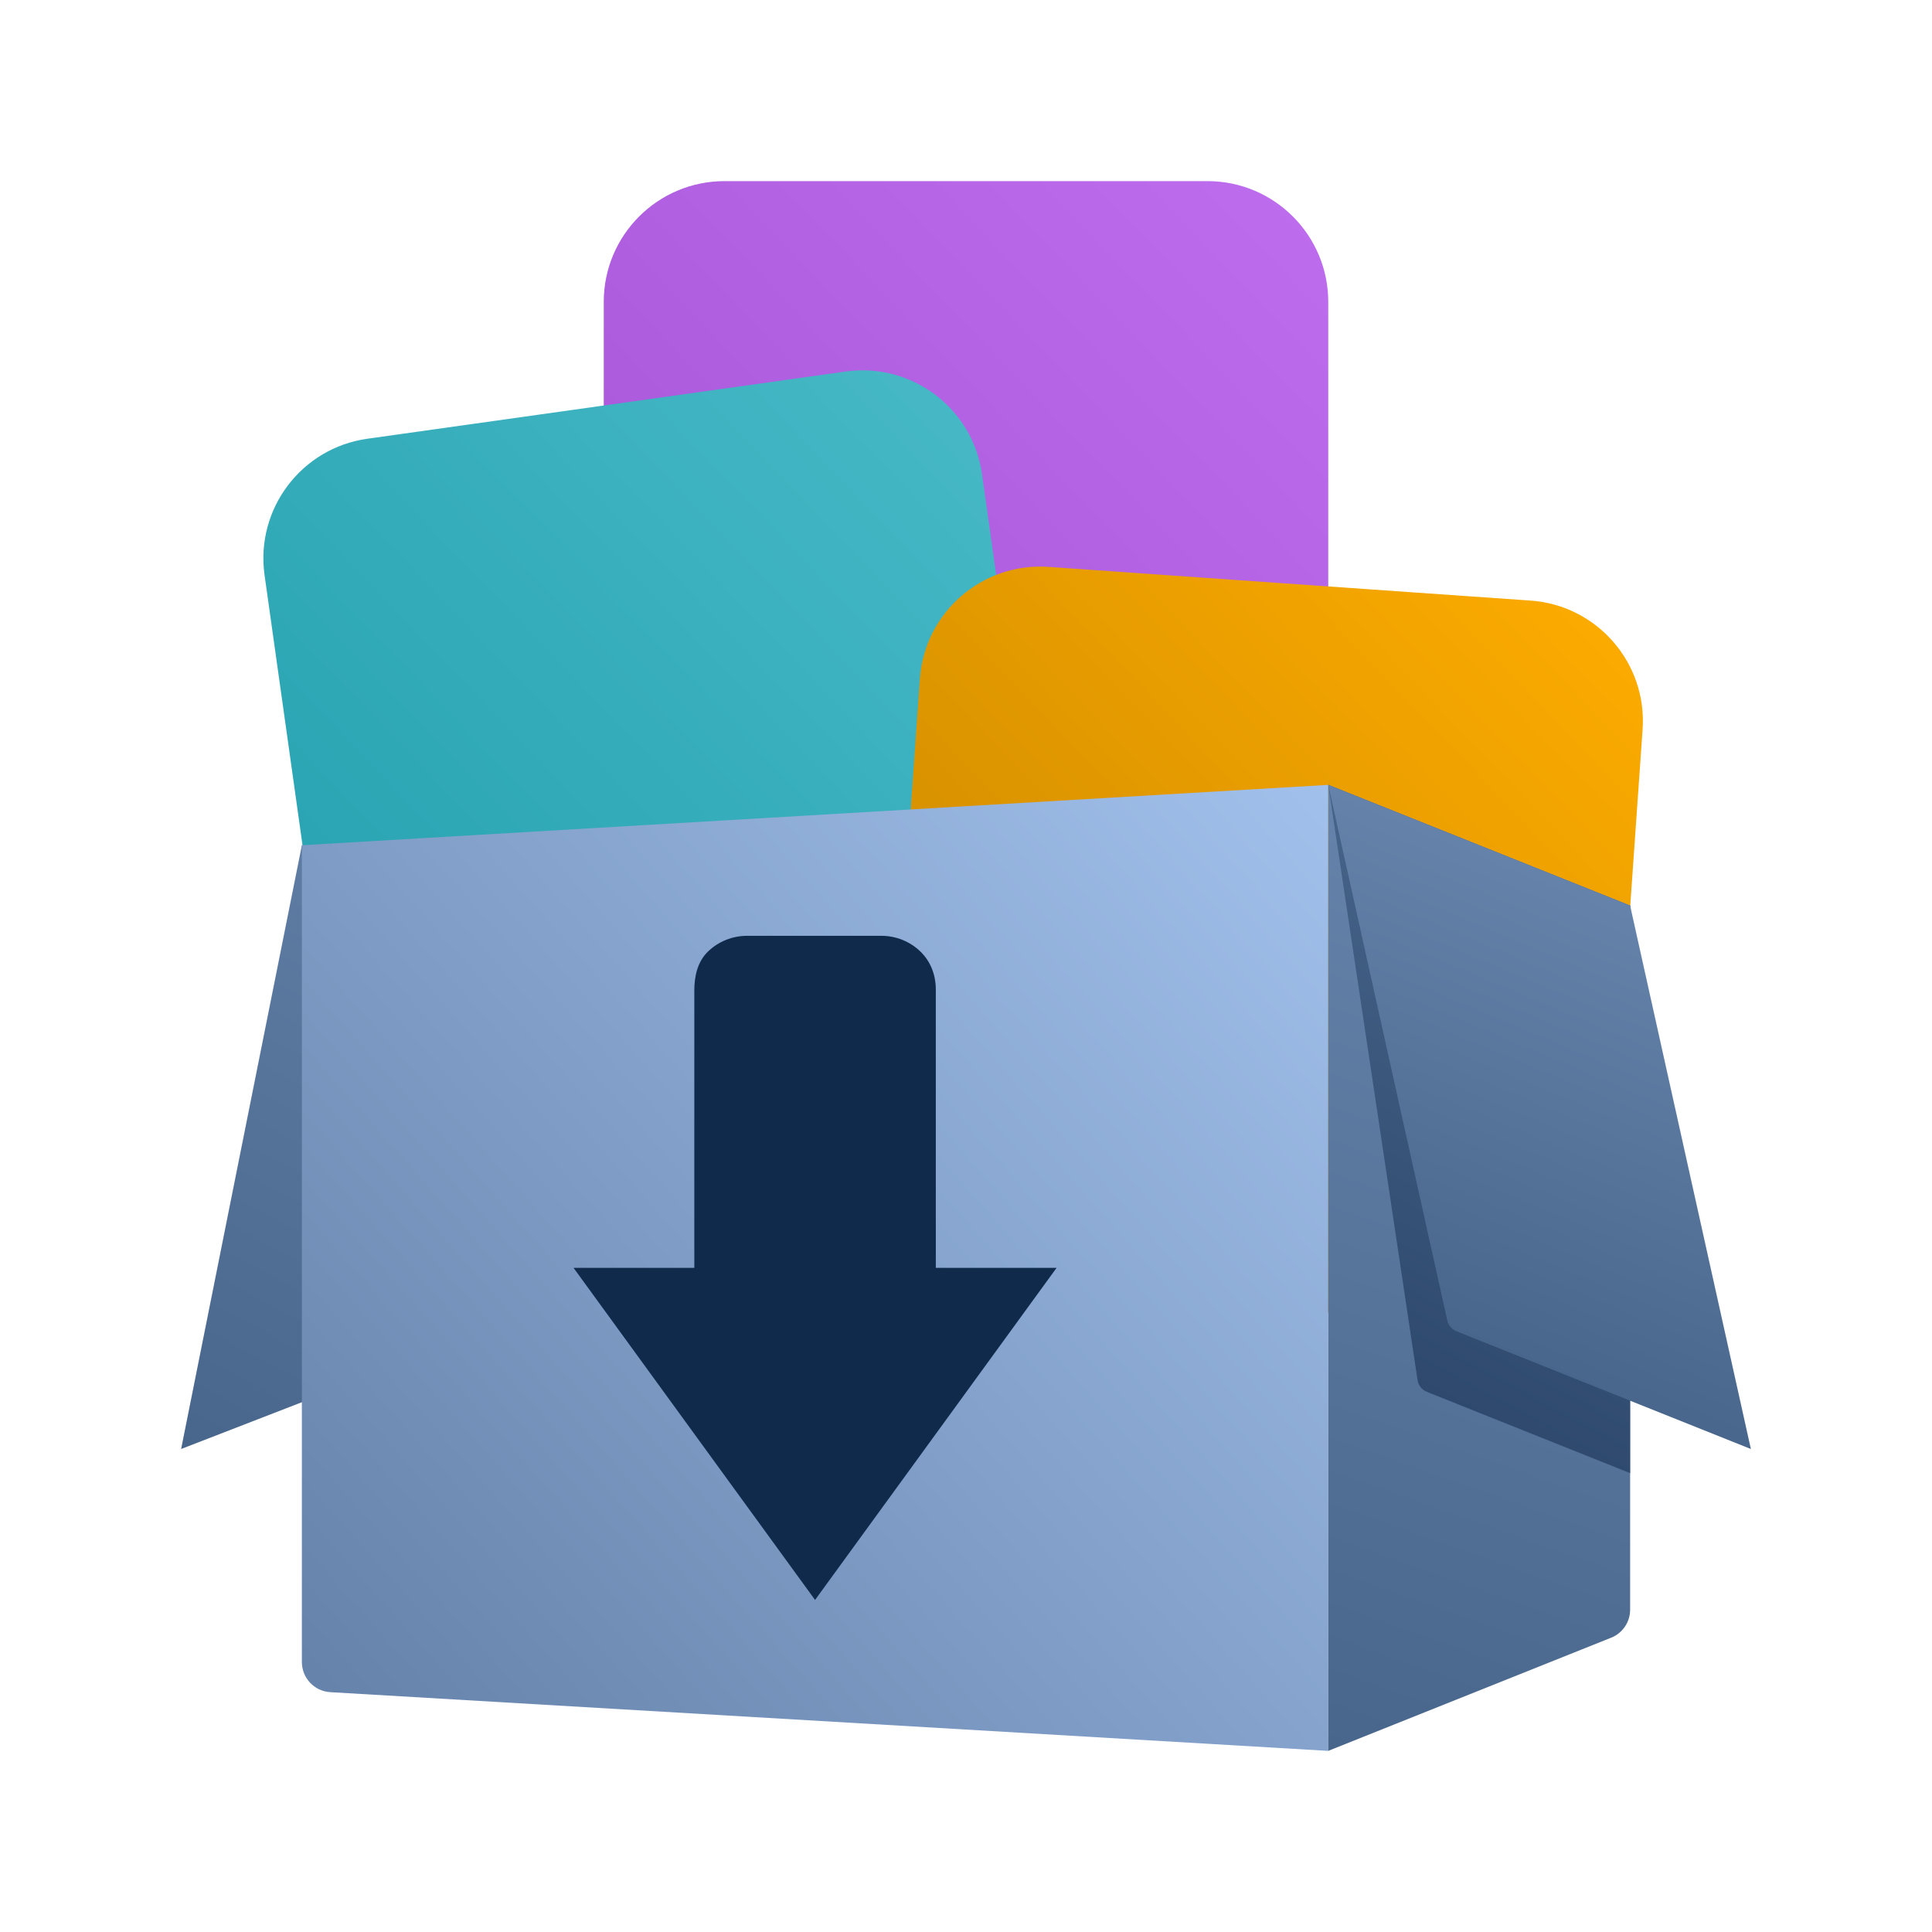
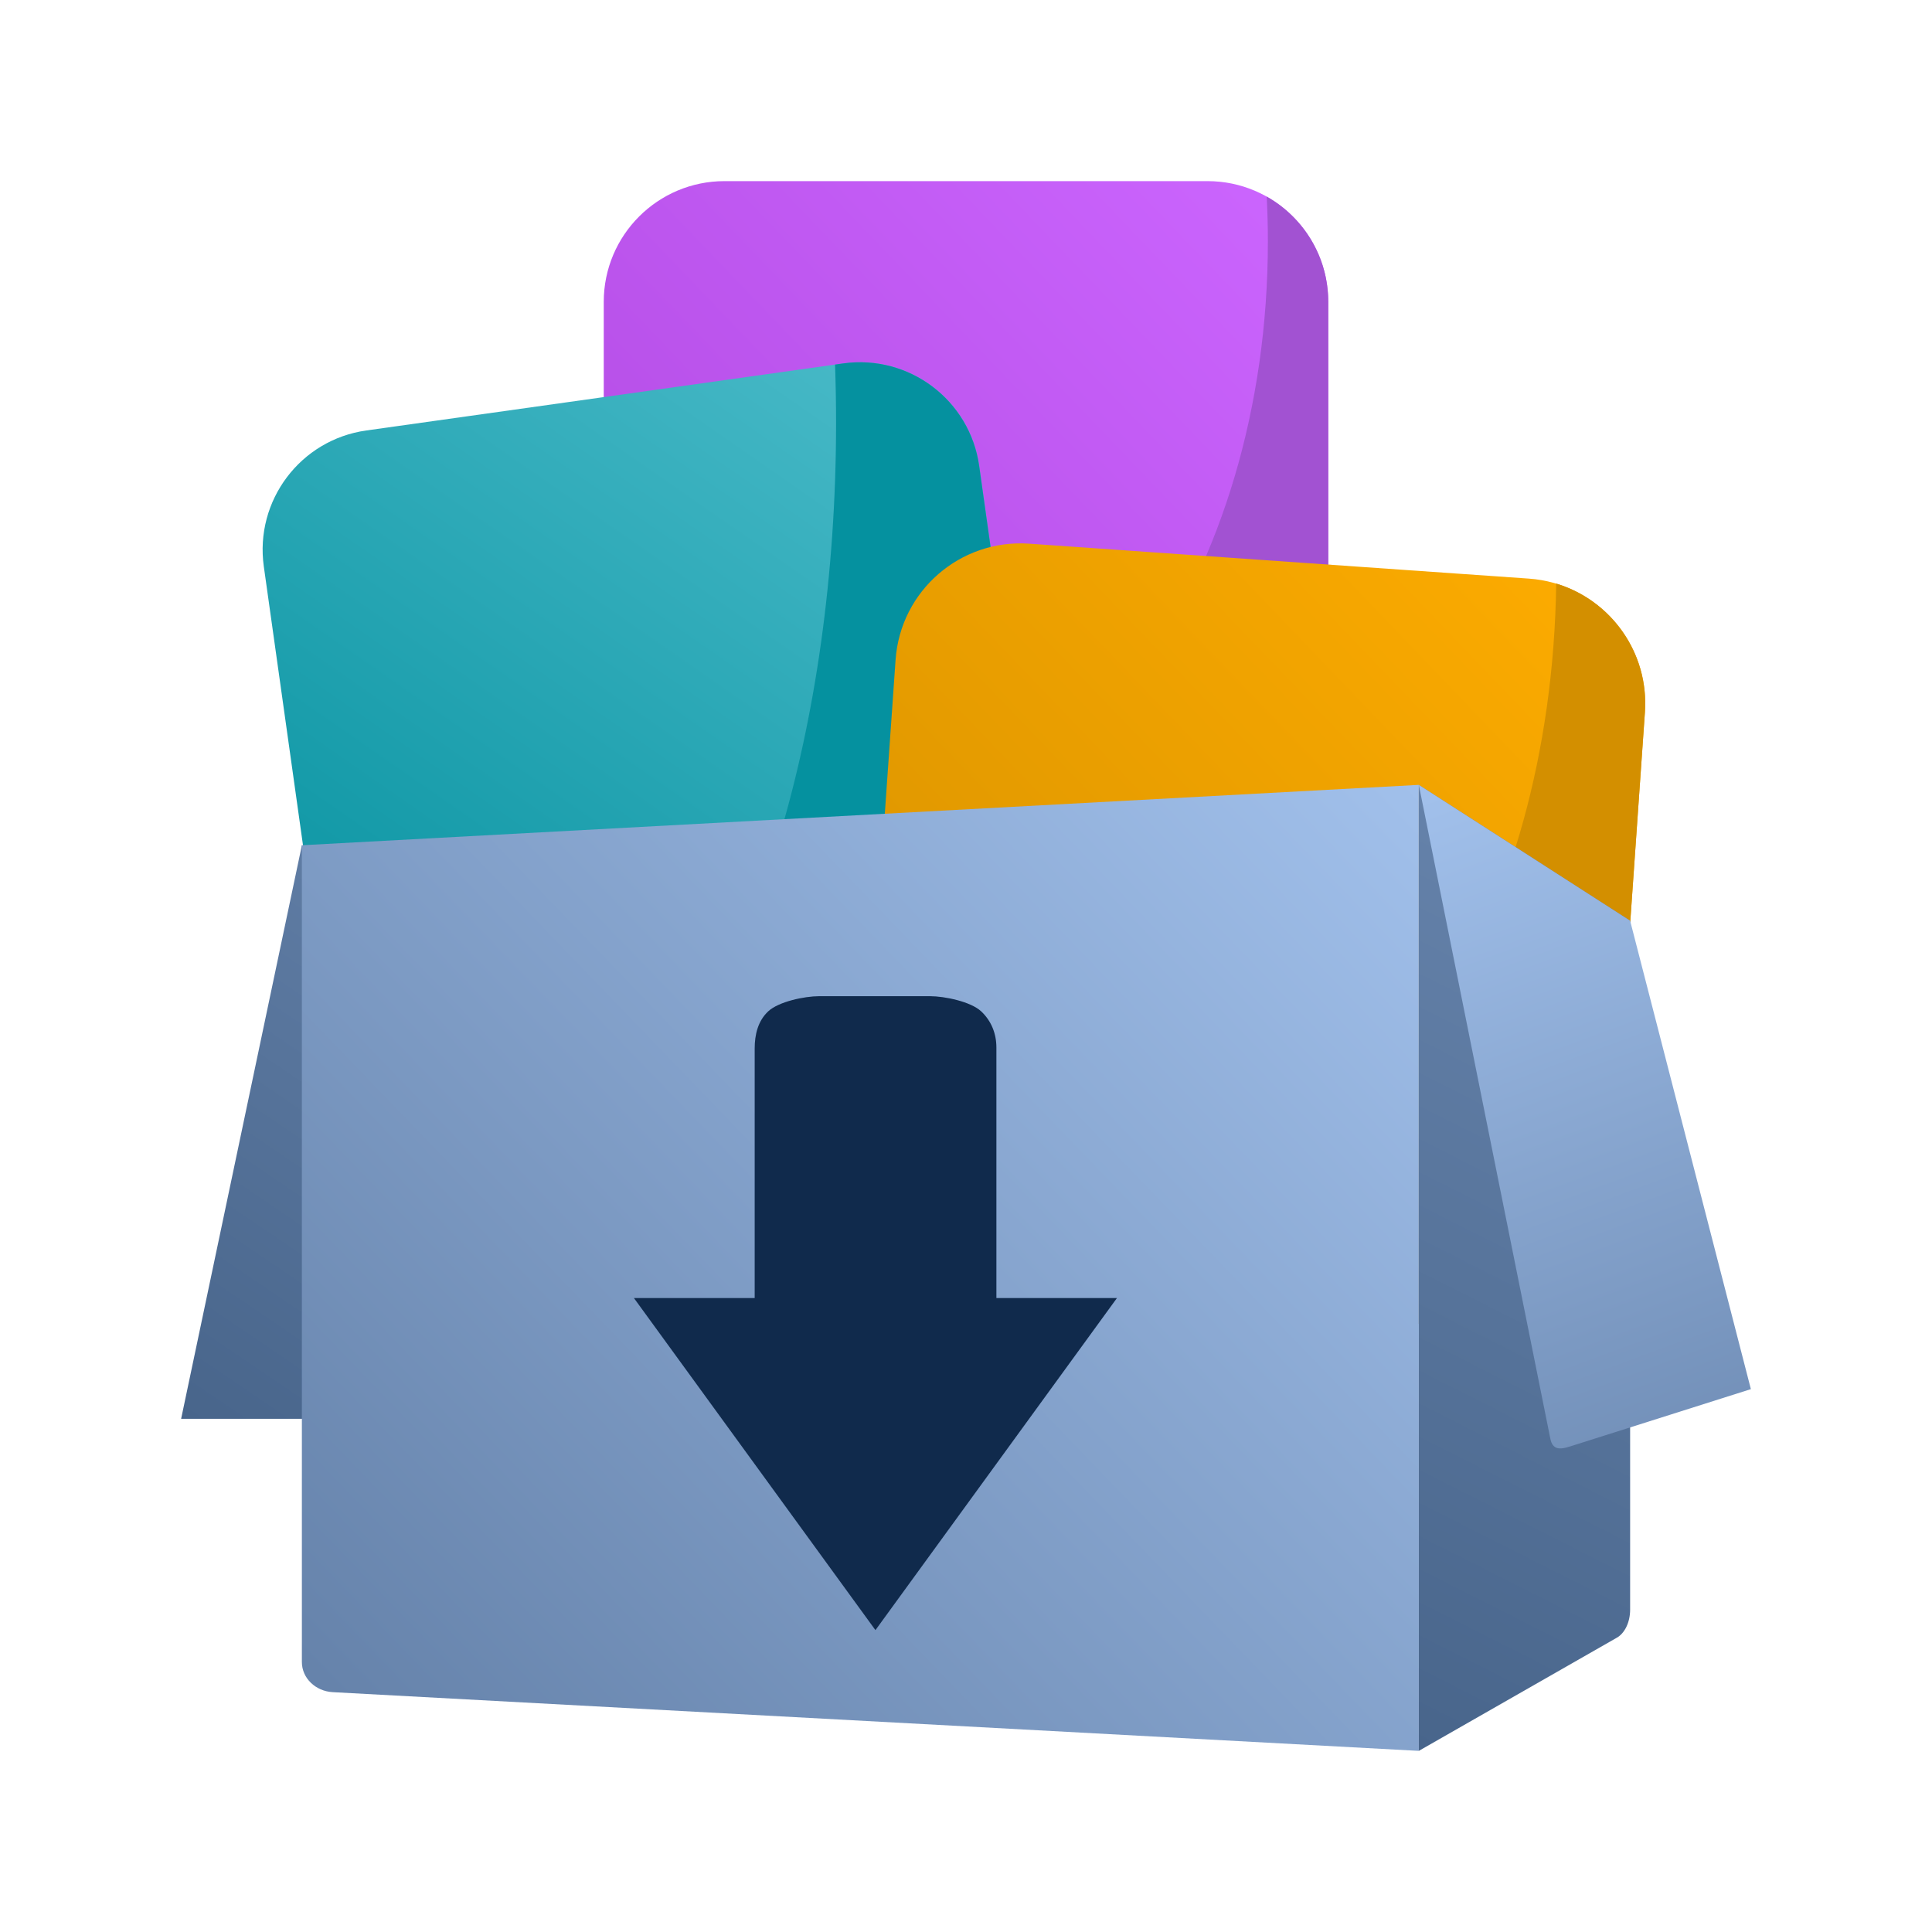
<svg xmlns="http://www.w3.org/2000/svg" width="64" height="64" viewBox="0 0 64 64" fill="none">
-   <g id="Size=64">
-     <path id="Rectangle 572" d="M6 48L15.503 44.318C15.814 44.197 16.044 43.93 16.117 43.605L20.125 25.875L10 28L6 48Z" fill="url(#paint0_linear_2177_447)" />
-     <path id="Rectangle 433" d="M20 10C20 7.791 21.791 6 24 6H40C42.209 6 44 7.791 44 10V26C44 28.209 42.209 30 40 30H24C21.791 30 20 28.209 20 26V10Z" fill="url(#paint1_linear_2177_447)" />
-     <path id="Rectangle 441" d="M8.764 19.052C8.457 16.864 9.981 14.841 12.169 14.534L28.013 12.307C30.201 12 32.223 13.524 32.531 15.711L34.758 31.556C35.065 33.743 33.541 35.766 31.353 36.073L15.509 38.3C13.321 38.608 11.299 37.084 10.991 34.896L8.764 19.052Z" fill="url(#paint2_linear_2177_447)" />
-     <path id="Rectangle 434" d="M30.471 22.49C30.625 20.286 32.536 18.625 34.74 18.779L50.701 19.895C52.905 20.049 54.567 21.961 54.413 24.164L53.296 40.125C53.142 42.329 51.231 43.991 49.027 43.837L33.066 42.721C30.862 42.566 29.201 40.655 29.355 38.451L30.471 22.49Z" fill="url(#paint3_linear_2177_447)" />
-     <path id="Rectangle 570" d="M10 28L44 26V58L10.941 56.055C10.413 56.024 10 55.587 10 55.057V28Z" fill="url(#paint4_linear_2177_447)" />
-     <path id="Rectangle 571" d="M44 26L54 30V53.323C54 53.732 53.751 54.1 53.371 54.251L44 58V26Z" fill="url(#paint5_linear_2177_447)" />
-     <path id="Vector" d="M24.748 31C24.262 31 23.795 31.188 23.45 31.524C23.106 31.859 23 32.338 23 32.812L23 42L19 42L27 53L35 42L31 42L31 32.782C31 32.308 30.837 31.859 30.493 31.524C30.148 31.188 29.681 31 29.195 31L24.748 31Z" fill="#102A4C" />
-     <path id="Subtract" d="M54 48.8L47.266 46.106C47.101 46.041 46.984 45.892 46.958 45.716L44 26L54 30V48.8Z" fill="url(#paint6_linear_2177_447)" />
-     <path id="Rectangle 574" d="M47.943 43.742C47.979 43.904 48.092 44.037 48.245 44.098L58 48L54 30L44 26L47.943 43.742Z" fill="url(#paint7_linear_2177_447)" />
-   </g>
+   <path d="M6 47H19.021C19.432 47 19.902 46.985 20.142 46.651C20.193 46.579 20.232 46.5 20.255 46.417L24 31.562L10 28L6 47Z" fill="url(#paint0_linear_2439_1964)" />
+   <path d="M20 10C20 7.791 21.791 6 24 6H40C42.209 6 44 7.791 44 10V26C44 28.209 42.209 30 40 30H24C21.791 30 20 28.209 20 26V10Z" fill="url(#paint1_linear_2439_1964)" />
+   <path d="M28 28C35.732 28 42 19.046 42 8C42 7.5 41.987 7.004 41.962 6.513C43.178 7.199 44 8.504 44 10V26C44 28.209 42.209 30 40 30H24C21.791 30 20 28.209 20 26V24.415C22.268 26.675 25.026 28 28 28Z" fill="#A252D2" />
+   <path d="M8.739 18.765C8.433 16.584 9.953 14.566 12.134 14.26L27.935 12.039C30.116 11.733 32.133 13.253 32.44 15.434L34.661 31.235C34.967 33.416 33.447 35.434 31.266 35.74L15.465 37.961C13.284 38.267 11.267 36.747 10.96 34.566L8.739 18.765Z" fill="url(#paint2_linear_2439_1964)" />
+   <path d="M20.84 37.205C24.908 32.916 27.696 24.135 27.696 14C27.696 13.353 27.684 12.712 27.662 12.077L27.93 12.039C30.112 11.733 32.129 13.253 32.436 15.434L34.656 31.235C34.963 33.416 33.443 35.434 31.261 35.74L20.84 37.205Z" fill="#05919F" />
+   <path d="M29.667 21.858C29.827 19.573 31.809 17.851 34.094 18.01L50.642 19.167C52.927 19.327 54.65 21.309 54.49 23.594L53.333 40.142C53.173 42.427 51.191 44.15 48.906 43.99L32.358 42.833C30.073 42.673 28.351 40.691 28.51 38.406L29.667 21.858Z" fill="url(#paint3_linear_2439_1964)" />
+   <path d="M51.551 19.331C51.404 30.534 45.648 39.543 38.569 39.543C34.733 39.543 31.287 36.899 28.91 32.694L28.51 38.404C28.351 40.689 30.073 42.671 32.358 42.831L48.906 43.988C51.191 44.148 53.173 42.425 53.333 40.14L54.49 23.592C54.627 21.622 53.366 19.878 51.551 19.331Z" fill="#D38F00" />
+   <path d="M10 28L47 26V58L11.024 56.055C10.449 56.024 10 55.587 10 55.057V28Z" fill="url(#paint4_linear_2439_1964)" />
+   <path d="M47 26L54 30.5V53.323C54 53.732 53.826 54.1 53.56 54.251L47 58V26Z" fill="url(#paint5_linear_2439_1964)" />
+   <path d="M27.136 33C26.649 33 25.795 33.18 25.45 33.5C25.106 33.82 25 34.278 25 34.73V43H21L29 54L37 43H33.007V34.701C33.007 34.248 32.844 33.82 32.5 33.5C32.156 33.18 31.294 33 30.808 33H27.136Z" fill="#102A4C" />
+   <path d="M51.354 47.644C51.37 47.729 51.397 47.823 51.462 47.893C51.601 48.044 51.842 47.968 52.037 47.907L58 46.017L54 30.5L47 26L51.354 47.644Z" fill="url(#paint6_linear_2439_1964)" />
  <defs>
-     <linearGradient id="paint0_linear_2177_447" x1="6" y1="48" x2="17.875" y2="26" gradientUnits="userSpaceOnUse">
+     <linearGradient id="paint0_linear_2439_1964" x1="6.057" y1="47" x2="18.916" y2="28.063" gradientUnits="userSpaceOnUse">
      <stop stop-color="#48658B" />
      <stop offset="1" stop-color="#6582AA" />
    </linearGradient>
-     <linearGradient id="paint1_linear_2177_447" x1="20" y1="30" x2="44.494" y2="6.516" gradientUnits="userSpaceOnUse">
-       <stop stop-color="#A252D2" />
-       <stop offset="1" stop-color="#BE6DEE" />
+     <linearGradient id="paint1_linear_2439_1964" x1="20" y1="30" x2="44.494" y2="6.516" gradientUnits="userSpaceOnUse">
+       <stop stop-color="#AE46DE" />
+       <stop offset="1" stop-color="#CC66FF" />
    </linearGradient>
-     <linearGradient id="paint2_linear_2177_447" x1="8.725" y1="38.34" x2="35.334" y2="12.828" gradientUnits="userSpaceOnUse">
-       <stop stop-color="#229FAD" />
+     <linearGradient id="paint2_linear_2439_1964" x1="13.17" y1="37.911" x2="30.911" y2="12.356" gradientUnits="userSpaceOnUse">
+       <stop stop-color="#05919F" />
      <stop offset="1" stop-color="#49BAC8" />
    </linearGradient>
-     <linearGradient id="paint3_linear_2177_447" x1="29.345" y1="43.846" x2="54.939" y2="19.308" gradientUnits="userSpaceOnUse">
-       <stop stop-color="#C48400" />
+     <linearGradient id="paint3_linear_2439_1964" x1="28.5" y1="44" x2="55.035" y2="18.559" gradientUnits="userSpaceOnUse">
+       <stop stop-color="#D38F00" />
      <stop offset="1" stop-color="#FFAD00" />
    </linearGradient>
-     <linearGradient id="paint4_linear_2177_447" x1="10" y1="56.125" x2="44" y2="26" gradientUnits="userSpaceOnUse">
+     <linearGradient id="paint4_linear_2439_1964" x1="10" y1="56.125" x2="44.227" y2="23.123" gradientUnits="userSpaceOnUse">
      <stop stop-color="#6582AA" />
      <stop offset="1" stop-color="#A1C0EB" />
    </linearGradient>
-     <linearGradient id="paint5_linear_2177_447" x1="44" y1="58" x2="54" y2="29.75" gradientUnits="userSpaceOnUse">
+     <linearGradient id="paint5_linear_2439_1964" x1="47" y1="58" x2="59.802" y2="32.684" gradientUnits="userSpaceOnUse">
      <stop stop-color="#48658B" />
      <stop offset="1" stop-color="#6582AA" />
    </linearGradient>
-     <linearGradient id="paint6_linear_2177_447" x1="47" y1="46" x2="55.109" y2="30.843" gradientUnits="userSpaceOnUse">
-       <stop stop-color="#2E496D" />
-       <stop offset="1" stop-color="#48658B" />
-     </linearGradient>
-     <linearGradient id="paint7_linear_2177_447" x1="48" y1="44.125" x2="53.875" y2="30.125" gradientUnits="userSpaceOnUse">
-       <stop stop-color="#48658B" />
-       <stop offset="1" stop-color="#6582AA" />
-       <stop offset="1" stop-color="#6582AA" />
+     <linearGradient id="paint6_linear_2439_1964" x1="58" y1="54.025" x2="47.732" y2="26.23" gradientUnits="userSpaceOnUse">
+       <stop stop-color="#6582AA" />
+       <stop offset="1" stop-color="#A1C0EB" />
    </linearGradient>
  </defs>
</svg>
